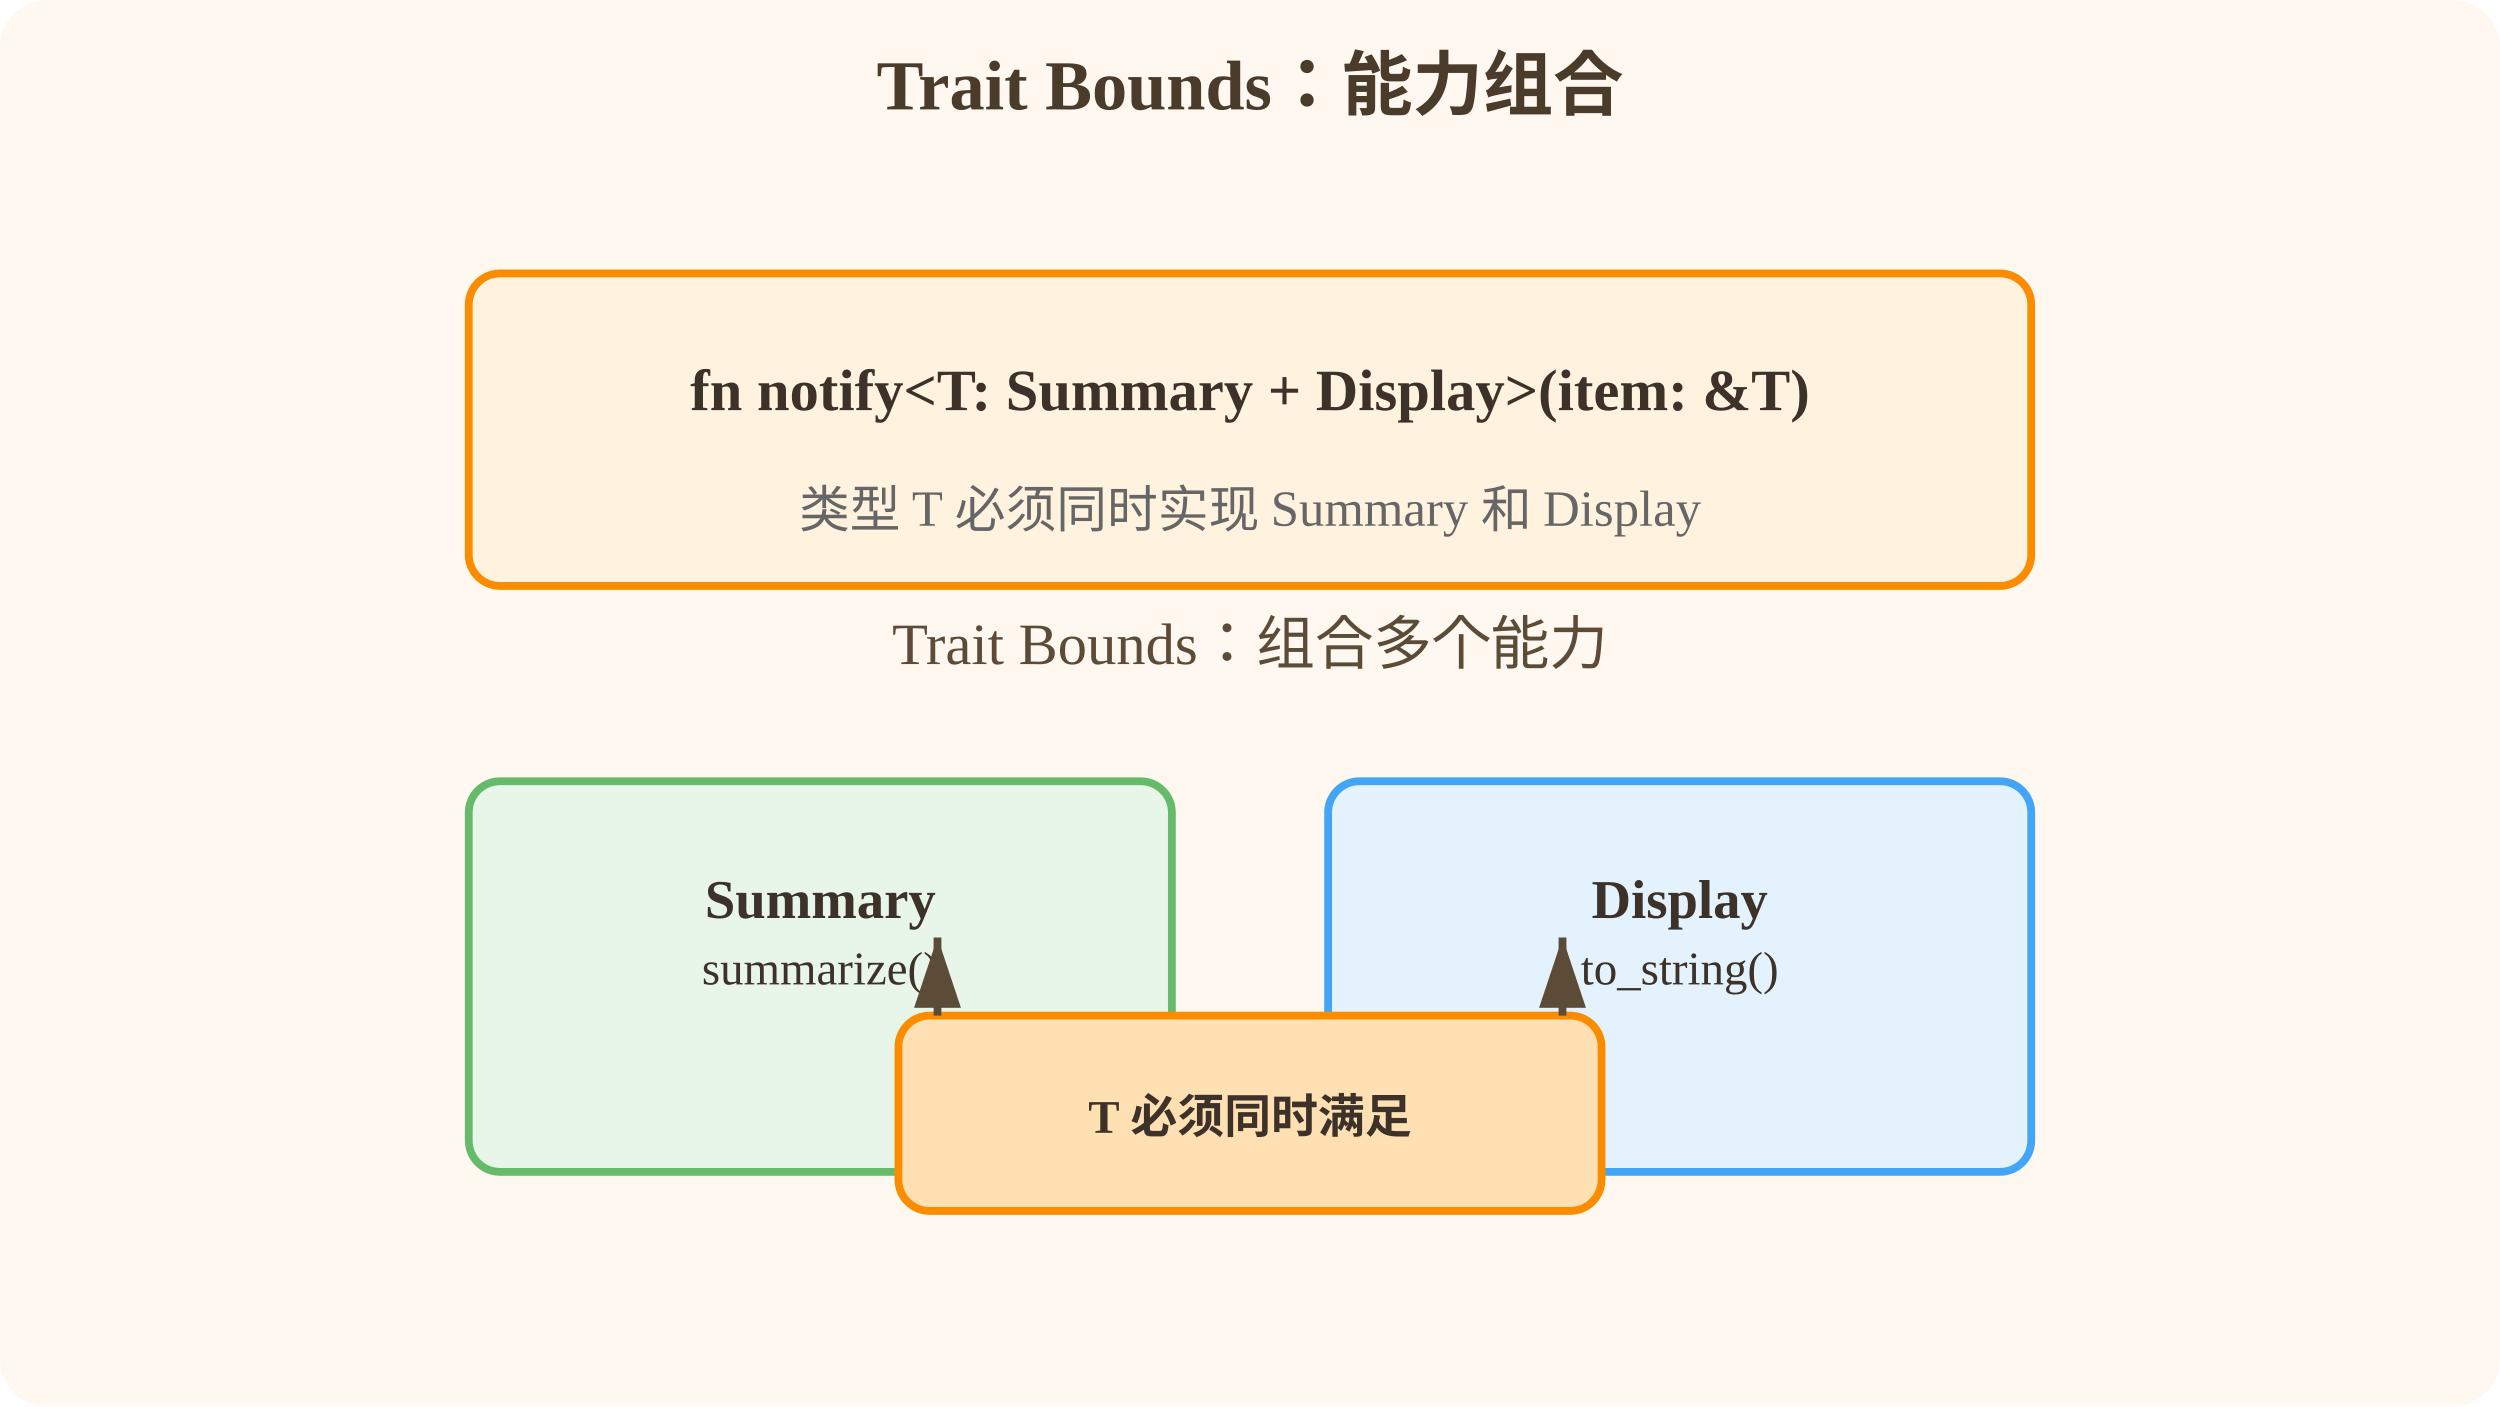
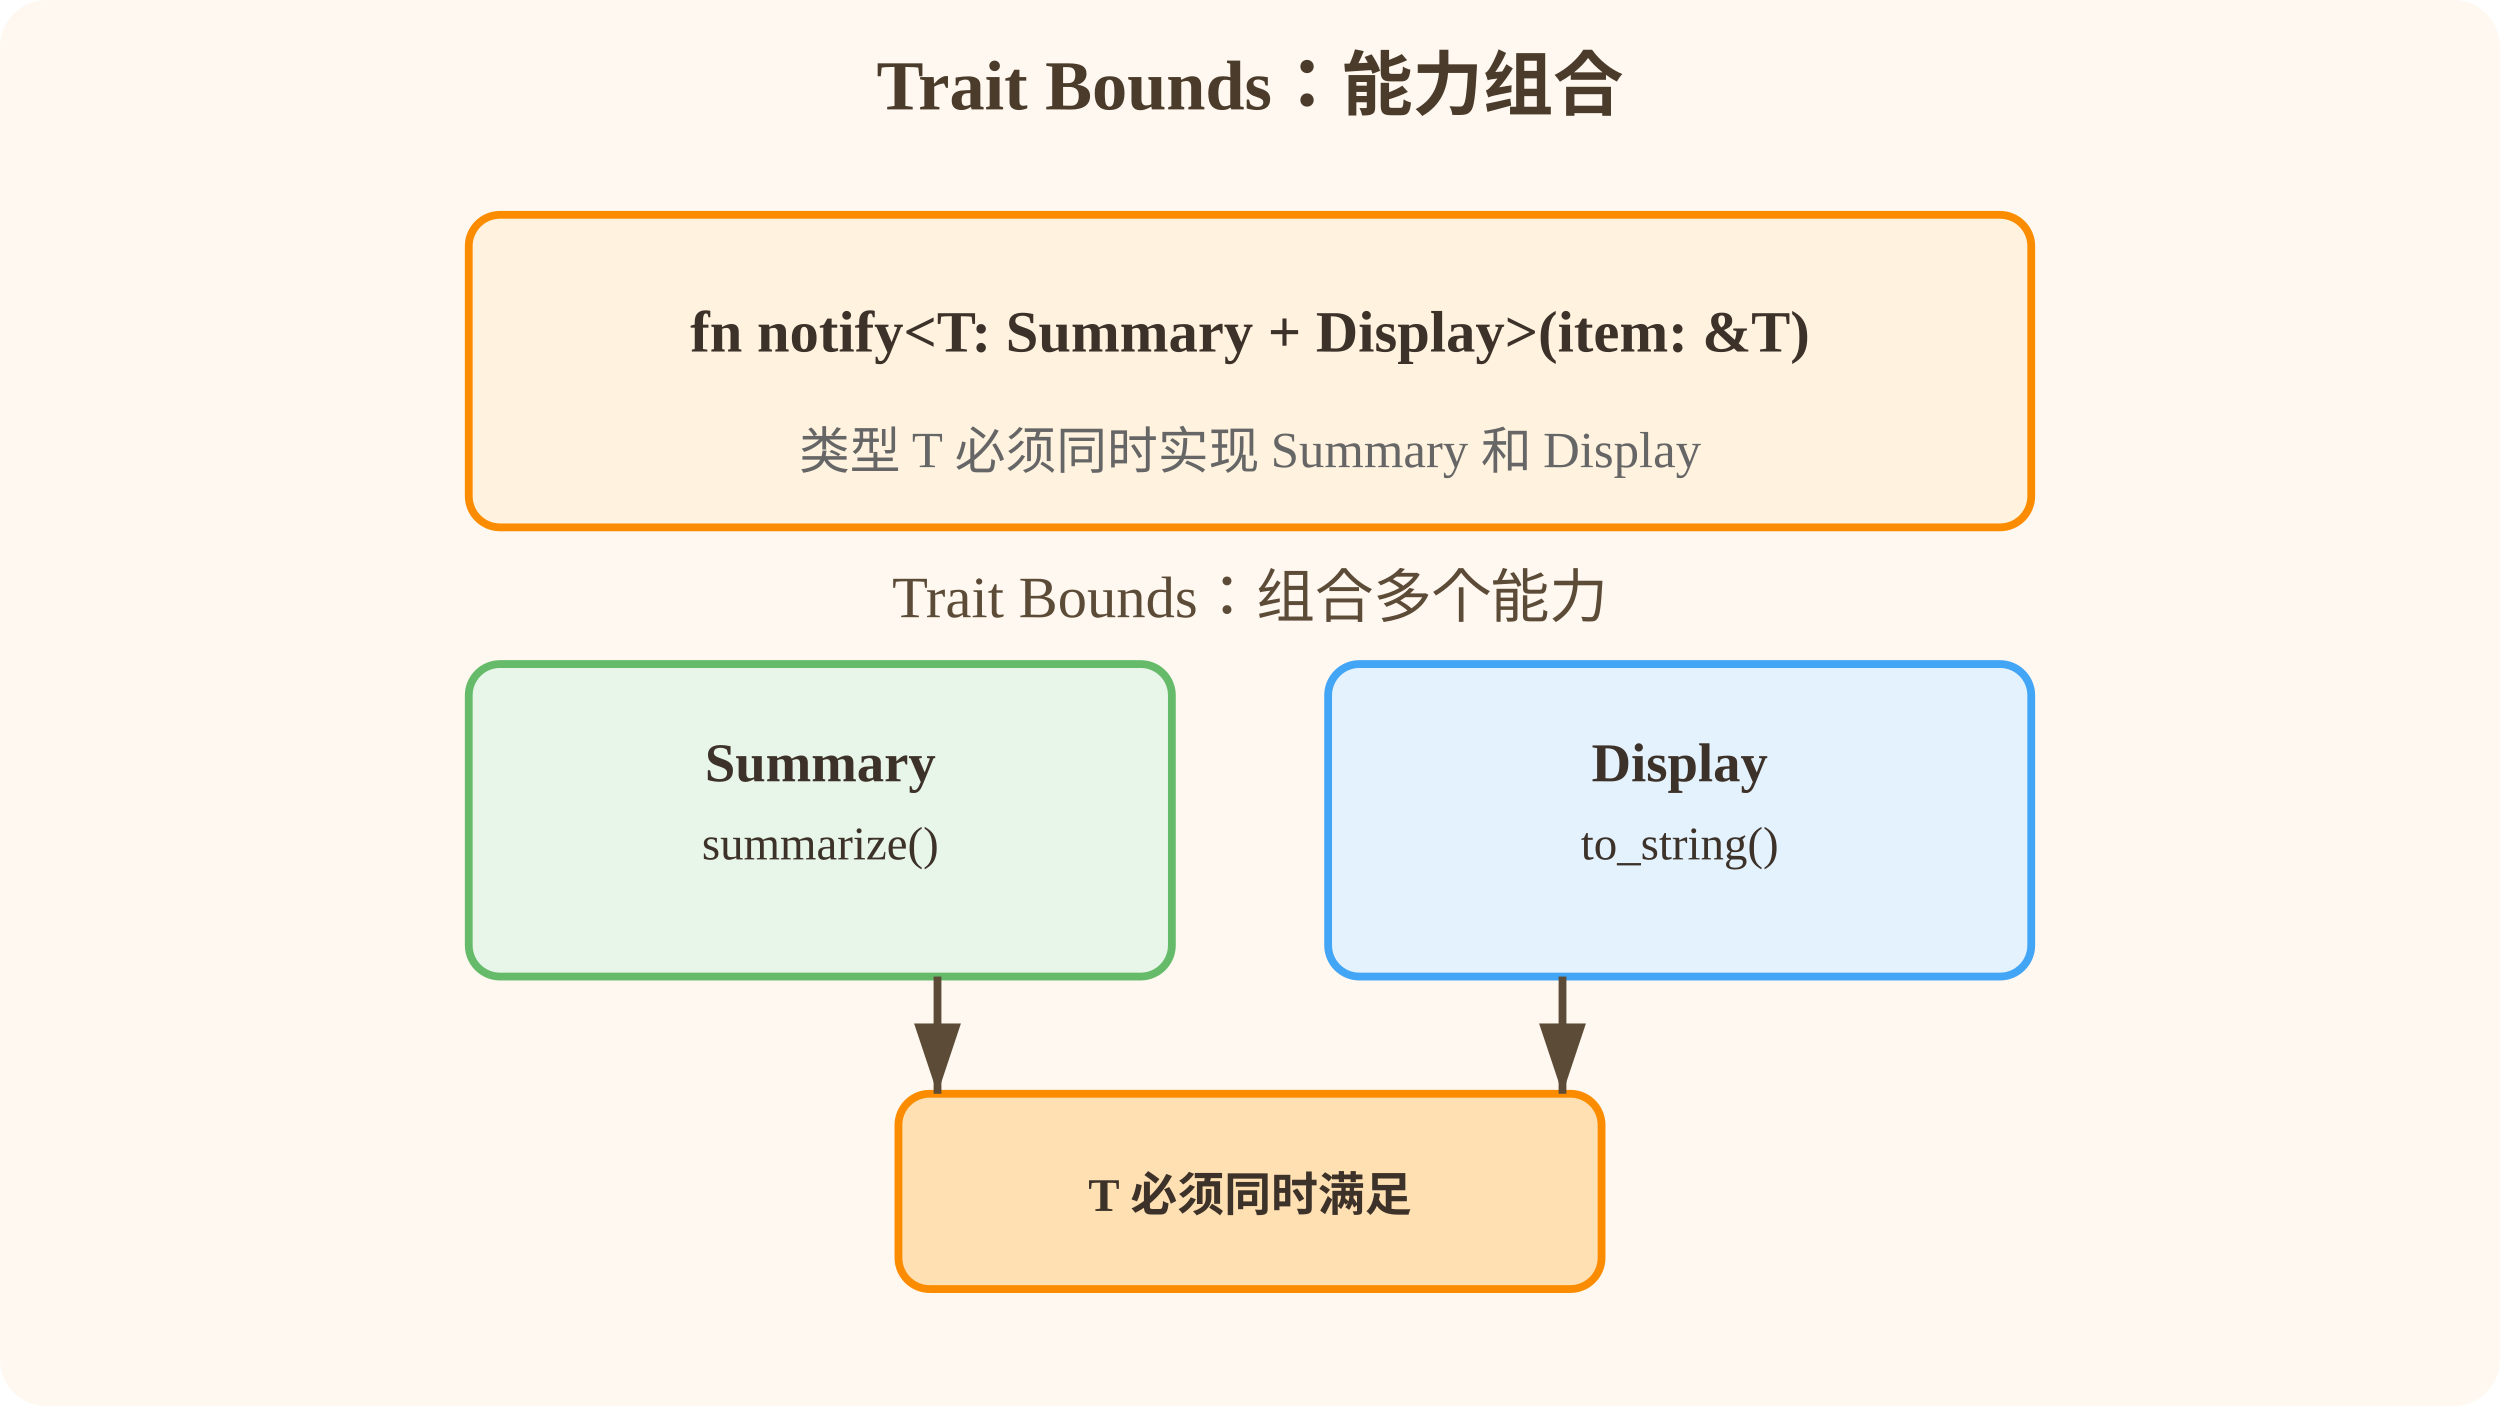
<svg xmlns="http://www.w3.org/2000/svg" width="640" height="360" viewBox="0 0 640 360">
  <rect width="100%" height="100%" fill="#fff8f0" rx="12" />
  <text x="320" y="28" text-anchor="middle" font-size="18" font-weight="bold" fill="#4a3b2a">Trait Bounds：能力组合</text>
  <defs>
    <marker id="arrow" markerWidth="10" markerHeight="10" refX="9" refY="3" orient="auto" markerUnits="strokeWidth">
      <path d="M0,0 L0,6 L9,3 z" fill="#5c4b37" />
    </marker>
  </defs>
-   <rect x="120" y="70" width="400" height="80" fill="#fff3e0" stroke="#fb8c00" stroke-width="2" rx="8" />
-   <text x="320" y="105" font-size="15" font-weight="bold" fill="#3d3229" text-anchor="middle">fn notify&lt;T: Summary + Display&gt;(item: &amp;T)</text>
-   <text x="320" y="135" font-size="13" font-weight="normal" fill="#666" text-anchor="middle">类型 T 必须同时实现 Summary 和 Display</text>
-   <rect x="120" y="200" width="180" height="100" fill="#e8f5e9" stroke="#66bb6a" stroke-width="2" rx="8" />
-   <text x="210" y="235" font-size="14" font-weight="bold" fill="#3d3229" text-anchor="middle">Summary</text>
-   <text x="210" y="252" font-size="12" font-weight="normal" fill="#3d3229" text-anchor="middle">summarize()</text>
-   <rect x="340" y="200" width="180" height="100" fill="#e3f2fd" stroke="#42a5f5" stroke-width="2" rx="8" />
-   <text x="430" y="235" font-size="14" font-weight="bold" fill="#3d3229" text-anchor="middle">Display</text>
-   <text x="430" y="252" font-size="12" font-weight="normal" fill="#3d3229" text-anchor="middle">to_string()</text>
-   <rect x="230" y="260" width="180" height="50" fill="#ffe0b2" stroke="#fb8c00" stroke-width="2" rx="8" />
-   <text x="320" y="290" font-size="12" font-weight="bold" fill="#3d3229" text-anchor="middle">T 必须同时满足</text>
-   <line x1="240" y1="260" x2="240" y2="240" stroke="#5c4b37" stroke-width="2" marker-end="url(#arrow)" />
-   <line x1="400" y1="260" x2="400" y2="240" stroke="#5c4b37" stroke-width="2" marker-end="url(#arrow)" />
-   <text x="320" y="170" font-size="15" font-weight="normal" fill="#5c4b37" text-anchor="middle">Trait Bounds：组合多个能力</text>
+   <rect x="120" y="55" width="400" height="80" fill="#fff3e0" stroke="#fb8c00" stroke-width="2" rx="8" />
+   <text x="320" y="90" font-size="15" font-weight="bold" fill="#3d3229" text-anchor="middle">fn notify&lt;T: Summary + Display&gt;(item: &amp;T)</text>
+   <text x="320" y="120" font-size="13" font-weight="normal" fill="#666" text-anchor="middle">类型 T 必须同时实现 Summary 和 Display</text>
+   <text x="320" y="158" font-size="15" font-weight="normal" fill="#5c4b37" text-anchor="middle">Trait Bounds：组合多个能力</text>
+   <rect x="120" y="170" width="180" height="80" fill="#e8f5e9" stroke="#66bb6a" stroke-width="2" rx="8" />
+   <text x="210" y="200" font-size="14" font-weight="bold" fill="#3d3229" text-anchor="middle">Summary</text>
+   <text x="210" y="220" font-size="12" font-weight="normal" fill="#3d3229" text-anchor="middle">summarize()</text>
+   <rect x="340" y="170" width="180" height="80" fill="#e3f2fd" stroke="#42a5f5" stroke-width="2" rx="8" />
+   <text x="430" y="200" font-size="14" font-weight="bold" fill="#3d3229" text-anchor="middle">Display</text>
+   <text x="430" y="220" font-size="12" font-weight="normal" fill="#3d3229" text-anchor="middle">to_string()</text>
+   <rect x="230" y="280" width="180" height="50" fill="#ffe0b2" stroke="#fb8c00" stroke-width="2" rx="8" />
+   <text x="320" y="310" font-size="12" font-weight="bold" fill="#3d3229" text-anchor="middle">T 必须同时满足</text>
+   <line x1="240" y1="250" x2="240" y2="280" stroke="#5c4b37" stroke-width="2" marker-end="url(#arrow)" />
+   <line x1="400" y1="250" x2="400" y2="280" stroke="#5c4b37" stroke-width="2" marker-end="url(#arrow)" />
</svg>
